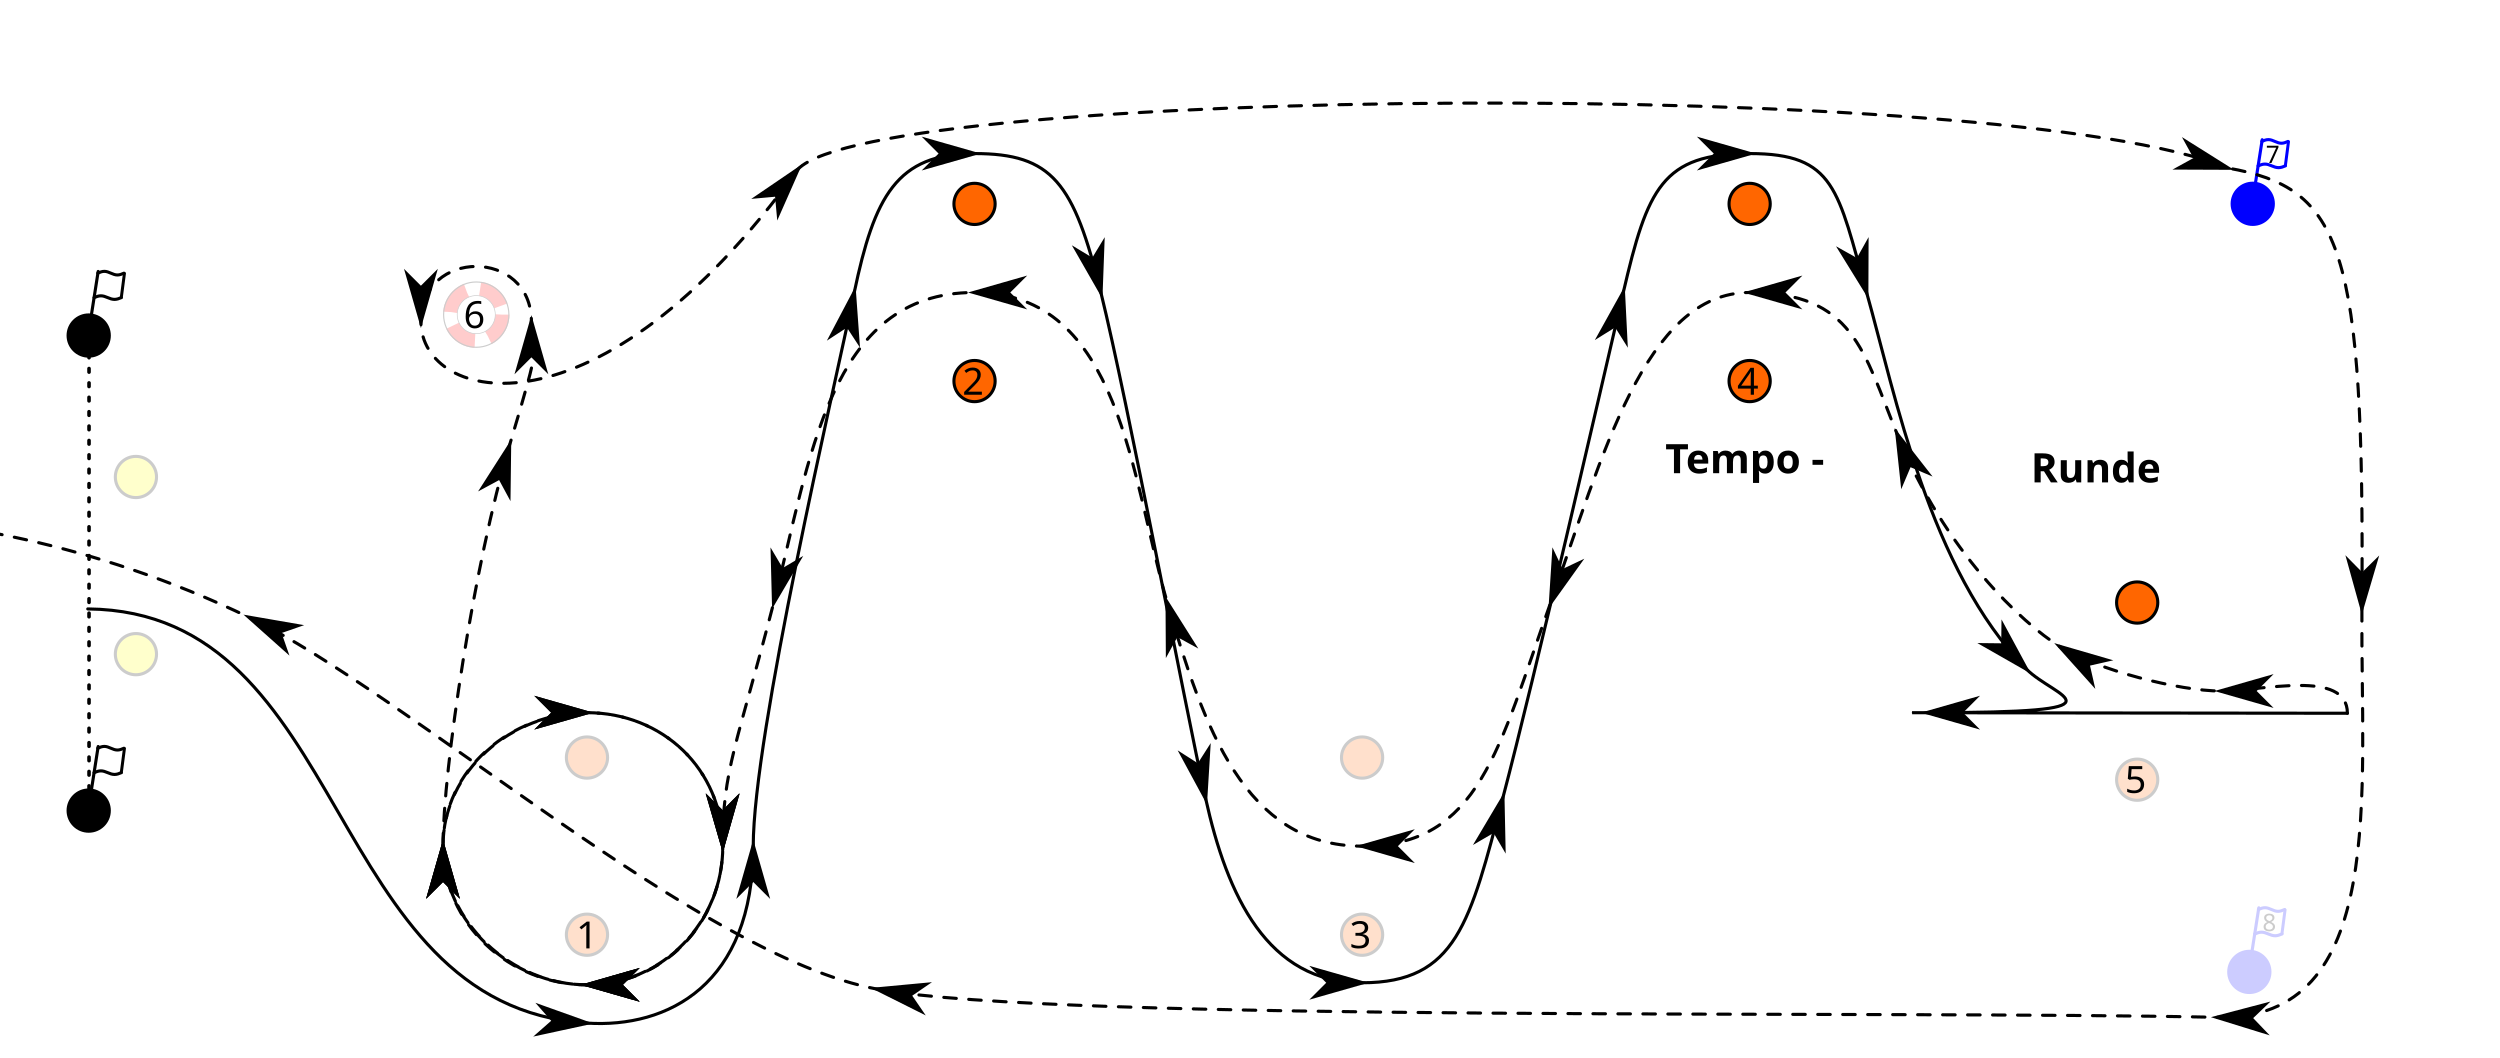
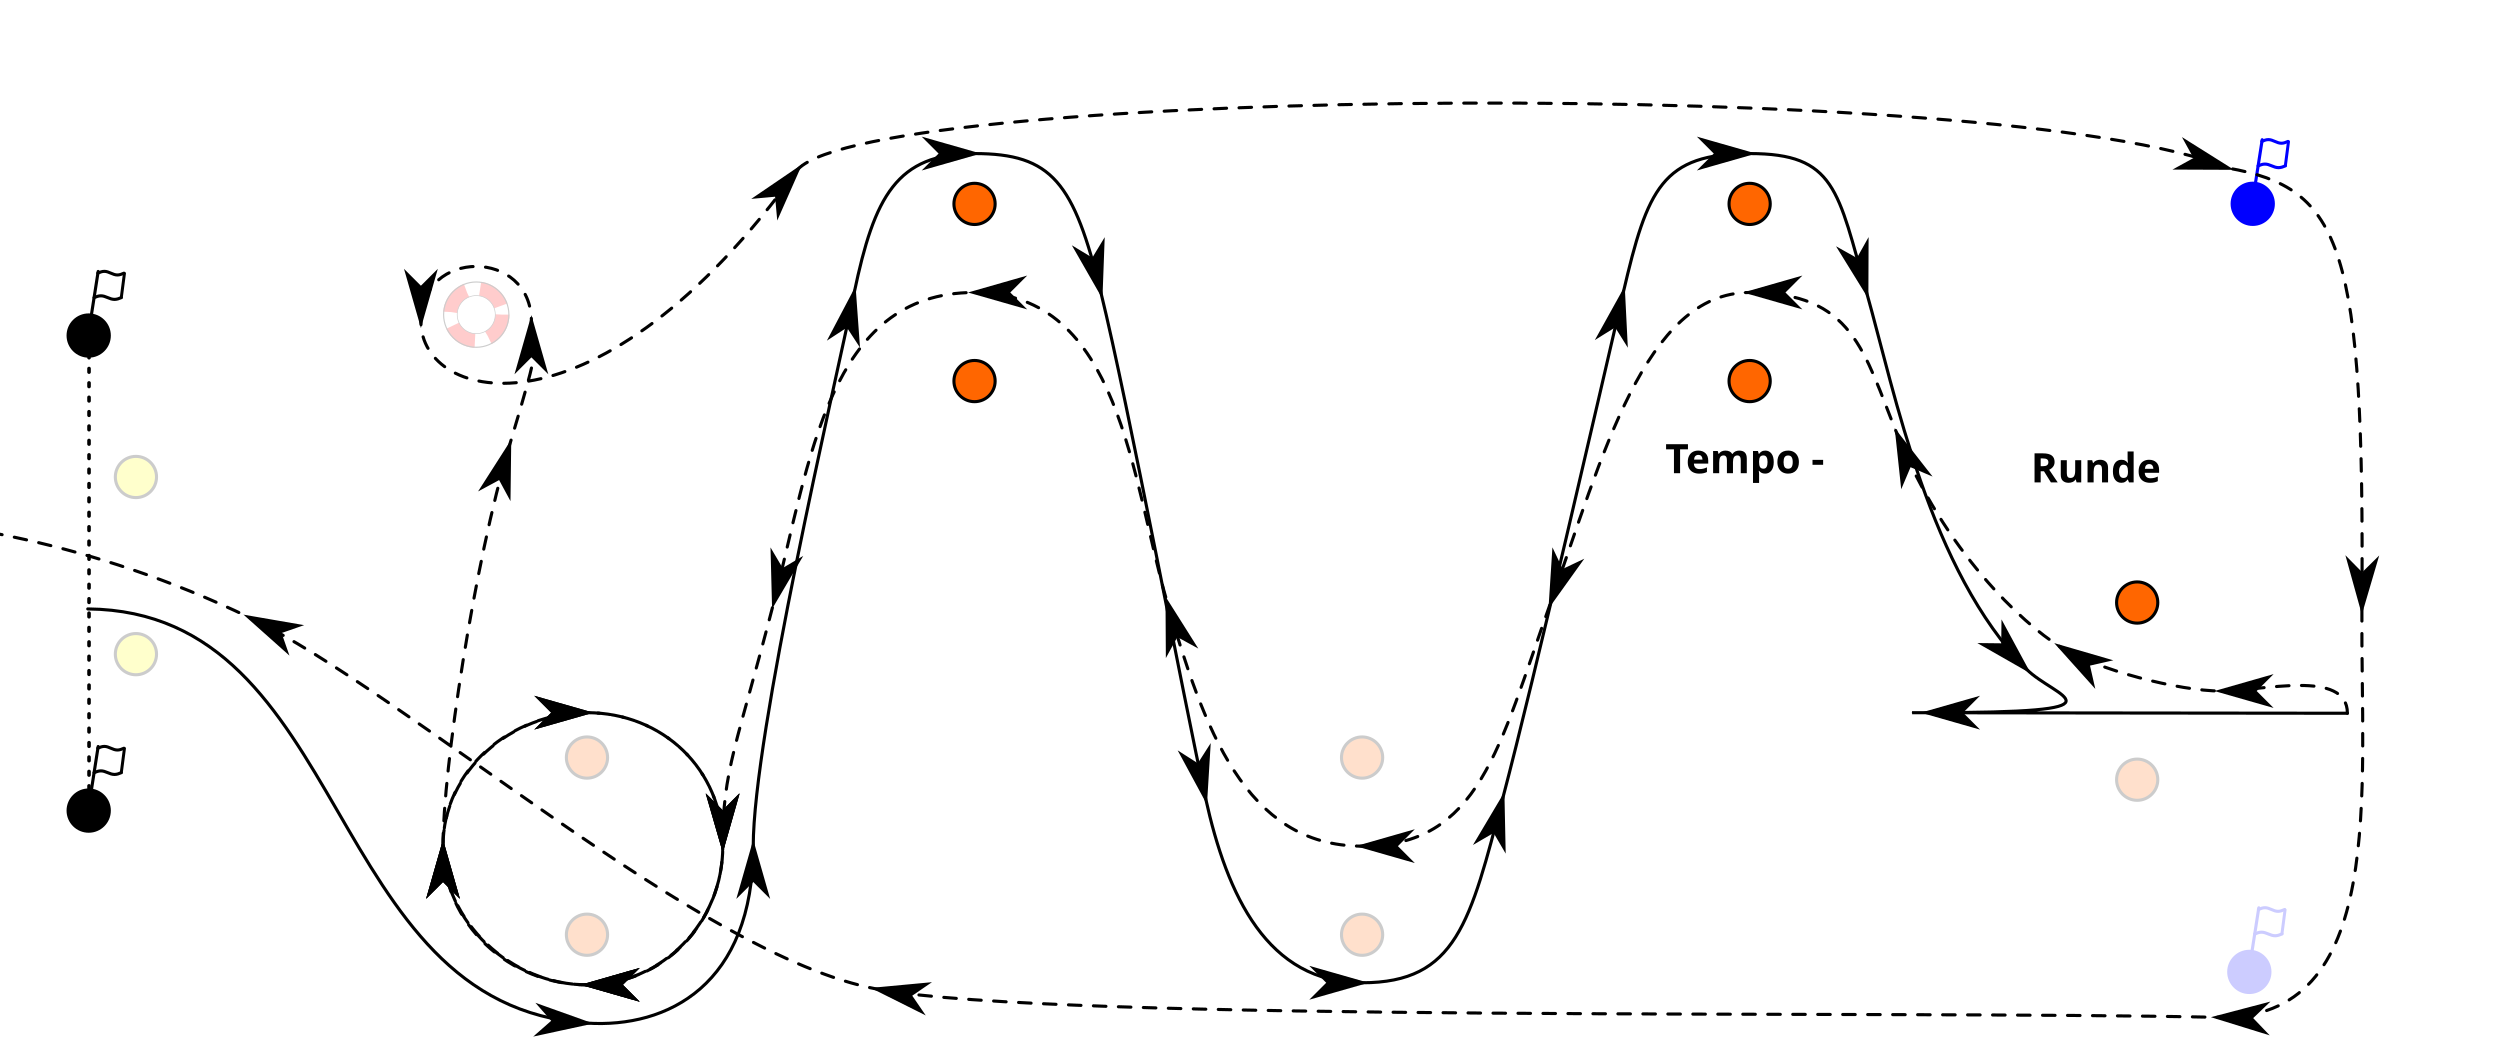
<svg xmlns="http://www.w3.org/2000/svg" version="1.0" id="svg3641" height="360.829" width="853.326" style="enable-background:new" xml:space="preserve">
  <defs id="arrows">
    <marker id="RazorWire" refX="0" refY="0" orient="auto" style="overflow:visible">
      <path id="path5527" style="fill:#34ff00;fill-opacity:1;fill-rule:evenodd;stroke:#34ff00;stroke-width:0.085pt;stroke-opacity:1" d="M 0.019,-0.632 V 0.595 L -6.621,2.568 H 9.113 L 2.979,0.595 V -0.632 L 9.166,-2.472 H -6.594 Z" />
    </marker>
    <marker orient="auto" refY="0" refX="0" id="Scissors" style="overflow:visible">
      <path id="schere" d="M 9.696,-3.847 C 8.661,-5.095 6.794,-5.052 5.4,-4.515 l -8.76,3.283 c -2.548,-1.394 -5.065,-0.995 -5.065,-1.673 0,-0.53 0.487,-0.414 0.414,-1.795 -0.07,-1.326 -1.454,-2.307 -2.763,-2.22 -1.309,-0.008 -2.666,0.995 -2.678,2.379 -0.098,1.393 1.074,2.688 2.461,2.779 1.624,0.242 4.499,-0.742 5.848,1.676 C -6.148,1.766 -7.931,1.771 -9.543,1.679 -10.882,1.602 -12.489,1.985 -13.128,3.301 c -0.617,1.261 -0.012,3.056 1.405,3.442 1.43,0.525 3.393,-0.138 3.733,-1.782 0.262,-1.267 -0.635,-1.862 -0.291,-2.322 0.26,-0.347 1.91,-0.146 4.85,-1.466 L 6.055,4.515 C 7.253,4.85 8.718,4.839 9.78,3.66 L -0.055,-0.057 Z M -9.832,-5.874 c 1.381,0.771 1.268,2.862 -0.167,3.268 -1.298,0.452 -2.956,-0.81 -2.542,-2.216 0.242,-1.154 1.764,-1.579 2.709,-1.052 z m 0.06,8.552 c 1.441,0.532 1.196,2.97 -0.269,3.298 -0.972,0.337 -2.361,-0.148 -2.459,-1.293 -0.189,-1.392 1.446,-2.65 2.728,-2.005 z" style="fill:#34ff00;fill-opacity:1;stroke:#34ff00;stroke-width:1.067;stroke-opacity:1" />
    </marker>
    <marker orient="auto" refY="0" refX="0" id="Legs" style="overflow:visible">
      <g id="g5494" transform="scale(-0.7)" style="fill:#34ff00;fill-opacity:1;stroke:#34ff00;stroke-opacity:1">
        <g id="g5496" transform="matrix(0,-1,-1,0,22.0892,22.73484)" style="fill:#34ff00;fill-opacity:1;stroke:#34ff00;stroke-opacity:1">
          <path id="path5498" d="m 22.636,22.054 c -7.371,5.036 -2.618,7.047 -6.23,14.339" style="fill:#34ff00;fill-opacity:1;fill-rule:evenodd;stroke:#34ff00;stroke-width:1.067pt;stroke-opacity:1" />
          <path id="path5500" d="m 22.825,21.918 c -1.451,8.904 3.772,9.355 4.805,14.747" style="fill:#34ff00;fill-opacity:1;fill-rule:evenodd;stroke:#34ff00;stroke-width:1.067pt;stroke-opacity:1" />
        </g>
        <path id="path5502" d="m -15.029,-7.181 -0.984,4.313 4.227,-1.305 z" style="fill:#34ff00;fill-opacity:1;fill-rule:evenodd;stroke:#34ff00;stroke-width:1.067pt;stroke-opacity:1" />
        <path id="path5504" d="m -16.23,4.861 1.999,3.946 2.418,-3.704 z" style="fill:#34ff00;fill-opacity:1;fill-rule:evenodd;stroke:#34ff00;stroke-width:1.067pt;stroke-opacity:1" />
      </g>
    </marker>
    <linearGradient id="linearGradient5477">
      <stop style="stop-color:#57e307;stop-opacity:1;" offset="0" id="stop5479" />
    </linearGradient>
    <marker style="overflow:visible" id="Arrow1Lend" refX="0" refY="0" orient="auto">
      <path style="fill-rule:evenodd;stroke:#000000;stroke-width:0.853pt;marker-start:none" d="M -10.667,0 -14.933,4.267 0,0 -14.933,-4.267 Z" id="path3104" />
    </marker>
    <marker style="overflow:visible" id="Arrow1Lstart" refX="0" refY="0" orient="auto">
      <path style="fill-rule:evenodd;stroke:#000000;stroke-width:0.853pt;marker-start:none" d="M 10.667,0 14.933,-4.267 0,0 14.933,4.267 Z" id="path3282" />
    </marker>
    <marker style="overflow:visible" id="Arrow1Lstart-7" refX="0" refY="0" orient="auto">
      <path style="fill-rule:evenodd;stroke:#000000;stroke-width:0.853pt;marker-start:none" d="M 10.667,0 14.933,-4.267 0,0 14.933,4.267 Z" id="path3282-4" />
    </marker>
    <marker style="overflow:visible" id="Arrow1Lend-6" refX="0" refY="0" orient="auto">
      <path style="fill-rule:evenodd;stroke:#000000;stroke-width:0.853pt;marker-start:none" d="M -10.667,0 -14.933,4.267 0,0 -14.933,-4.267 Z" id="path3104-0" />
    </marker>
  </defs>
  <g transform="translate(-215.4445,-435.3955)" style="display:inline" id="Parcours">
    <defs id="defs2076" />
    <g id="g1" />
    <g id="layer6" style="display:inline">
      <g transform="translate(18.94796,85.04597)" id="Zeitnahme" style="display:inline">
        <g id="g13156" transform="translate(-177.6378,-94.48819)">
          <path style="fill:#000000;fill-opacity:1;stroke:#000000;stroke-width:1.762" d="m 411.087,559.37 c 0,-3.685 -2.986,-6.678 -6.678,-6.678 -3.683,0 -6.678,2.987 -6.678,6.678 0,3.685 2.987,6.678 6.678,6.678 3.685,0 6.678,-2.987 6.678,-6.678 z" id="Zeit_oben" />
        </g>
        <g id="g13172" transform="translate(-177.6378,67.66194)">
          <path style="fill:#000000;fill-opacity:1;stroke:#000000;stroke-width:1.762" d="m 411.087,559.37 c 0,-3.685 -2.986,-6.678 -6.678,-6.678 -3.683,0 -6.678,2.987 -6.678,6.678 0,3.685 2.987,6.678 6.678,6.678 3.685,0 6.678,-2.987 6.678,-6.678 z" id="Zeit_unten" />
        </g>
        <path style="fill:none;stroke:#000000;stroke-width:1.228;stroke-linecap:round;stroke-linejoin:miter;stroke-miterlimit:4;stroke-dasharray:1.228, 3.684;stroke-dashoffset:0;stroke-opacity:1" d="m 226.886,466.315 c 0,23.379 0,46.759 0,70.138 0,19.991 0,67.885 0,87.271" id="path14169" />
      </g>
      <g transform="translate(113.4362,157.2769)" id="Tor1" opacity="0.2" style="display:inline;fill:#ff6600">
        <path style="fill:#ff6600;stroke:#000000;stroke-width:1.056" d="m 309.393,536.693 c 0,-3.883 -3.149,-7.032 -7.031,-7.032 -3.881,0 -7.031,3.148 -7.031,7.032 0,3.883 3.15,7.031 7.031,7.031 3.882,0 7.031,-3.147 7.031,-7.031 z" id="Tor1_innen" />
        <path style="fill:#ff6600;stroke:#000000;stroke-width:1.056" d="m 309.393,597.166 c 0,-3.883 -3.149,-7.032 -7.031,-7.032 -3.881,0 -7.031,3.148 -7.031,7.032 0,3.883 3.15,7.031 7.031,7.031 3.882,0 7.031,-3.147 7.031,-7.031 z" id="Tor1_aussen" />
      </g>
      <g transform="translate(226.8221,-31.69941)" id="Tor2" style="display:inline;fill:#ff6600">
        <path style="fill:#ff6600;stroke:#000000;stroke-width:1.056" d="m 328.291,536.693 c 0,-3.883 -3.149,-7.032 -7.031,-7.032 -3.881,0 -7.031,3.148 -7.031,7.032 0,3.883 3.15,7.031 7.031,7.031 3.882,0 7.031,-3.147 7.031,-7.031 z" id="Tor2_aussen" />
        <path style="fill:#ff6600;stroke:#000000;stroke-width:1.056" d="m 328.291,597.166 c 0,-3.883 -3.149,-7.032 -7.031,-7.032 -3.881,0 -7.031,3.148 -7.031,7.032 0,3.883 3.15,7.031 7.031,7.031 3.882,0 7.031,-3.147 7.031,-7.031 z" id="Tor2_innen" />
      </g>
      <g transform="translate(340.2078,157.2769)" id="Tor3" opacity="0.2" style="display:inline;fill:#ff6600">
        <path style="fill:#ff6600;stroke:#000000;stroke-width:1.056" d="m 347.189,536.693 c 0,-3.883 -3.149,-7.032 -7.031,-7.032 -3.881,0 -7.031,3.148 -7.031,7.032 0,3.883 3.15,7.031 7.031,7.031 3.882,0 7.031,-3.147 7.031,-7.031 z" id="Tor3_innen" />
        <path style="fill:#ff6600;stroke:#000000;stroke-width:1.056" d="m 347.189,597.166 c 0,-3.883 -3.149,-7.032 -7.031,-7.032 -3.881,0 -7.031,3.148 -7.031,7.032 0,3.883 3.15,7.031 7.031,7.031 3.882,0 7.031,-3.147 7.031,-7.031 z" id="Tor3_aussen" />
      </g>
      <g transform="translate(453.5935,-31.69941)" id="Tor4" style="display:inline;fill:#ff6600">
        <path style="fill:#ff6600;stroke:#000000;stroke-width:1.056" d="m 366.086,536.693 c 0,-3.883 -3.149,-7.032 -7.031,-7.032 -3.881,0 -7.031,3.148 -7.031,7.032 0,3.883 3.15,7.031 7.031,7.031 3.882,0 7.031,-3.147 7.031,-7.031 z" id="Tor4_aussen" />
        <path style="fill:#ff6600;stroke:#000000;stroke-width:1.056" d="m 366.086,597.166 c 0,-3.883 -3.149,-7.032 -7.031,-7.032 -3.881,0 -7.031,3.148 -7.031,7.032 0,3.883 3.15,7.031 7.031,7.031 3.882,0 7.031,-3.147 7.031,-7.031 z" id="Tor4_innen" />
      </g>
      <g transform="translate(566.9793,104.3635)" id="Tor5" style="display:inline;fill:#ff6600">
        <path style="fill:#ff6600;stroke:#000000;stroke-width:1.056" d="m 384.984,536.693 c 0,-3.883 -3.149,-7.032 -7.031,-7.032 -3.881,0 -7.031,3.148 -7.031,7.032 0,3.883 3.15,7.031 7.031,7.031 3.882,0 7.031,-3.147 7.031,-7.031 z" id="Tor5_oben" />
        <path style="fill:#ff6600;stroke:#000000;stroke-width:1.056" d="m 384.984,597.166 c 0,-3.883 -3.149,-7.032 -7.031,-7.032 -3.881,0 -7.031,3.148 -7.031,7.032 0,3.883 3.15,7.031 7.031,7.031 3.882,0 7.031,-3.147 7.031,-7.031 z" id="Tor5_unten" opacity="0.2" />
      </g>
      <g transform="translate(18.94796,138.3793)" id="Schikane" opacity="0.2" style="display:inline">
        <g style="fill:none" id="Ring">
          <ellipse id="path8826" style="fill:none;stroke:#ff0000;stroke-width:4.821;stroke-linecap:butt;stroke-linejoin:round;stroke-miterlimit:4;stroke-dasharray:9.643, 4.821;stroke-dashoffset:0;stroke-opacity:1" cx="359.055" cy="404.409" rx="8.928" ry="8.928" />
          <ellipse style="display:inline;fill:none;stroke:#000000;stroke-width:0.229;stroke-linecap:round;stroke-linejoin:round;stroke-miterlimit:4;stroke-dasharray:none;stroke-dashoffset:0;stroke-opacity:1" id="path3620" cx="359.055" cy="404.409" rx="6.5" ry="6.5" />
          <ellipse style="display:inline;fill:none;stroke:#000000;stroke-width:0.393;stroke-linecap:round;stroke-linejoin:round;stroke-miterlimit:4;stroke-dasharray:none;stroke-dashoffset:0;stroke-opacity:1" id="path2733" cx="359.055" cy="404.409" rx="11.142" ry="11.142" />
        </g>
      </g>
      <g transform="translate(-40.52031,61.51377)" id="StartZiel" opacity="0.2" style="display:inline">
        <path style="fill:#ffff00;stroke:#000000;stroke-width:1.056" d="m 309.393,536.693 c 0,-3.883 -3.149,-7.032 -7.031,-7.032 -3.881,0 -7.031,3.148 -7.031,7.032 0,3.883 3.15,7.031 7.031,7.031 3.882,0 7.031,-3.147 7.031,-7.031 z" id="StartZiel_oben" />
        <path style="fill:#ffff00;stroke:#000000;stroke-width:1.056" d="m 309.393,597.166 c 0,-3.883 -3.149,-7.032 -7.031,-7.032 -3.881,0 -7.031,3.148 -7.031,7.032 0,3.883 3.15,7.031 7.031,7.031 3.882,0 7.031,-3.147 7.031,-7.031 z" id="StartZiel_unten" />
      </g>
    </g>
  </g>
  <g transform="translate(-215.4445,-435.3955)" style="display:inline" id="ParcoursLabel">
    <defs id="defs2832" />
    <g id="g3113" style="display:inline">
-       <text xml:space="preserve" style="font-style:normal;font-weight:normal;font-size:12.8px;line-height:0%;font-family:'Arial Black';display:inline;fill:#000000;fill-opacity:1;stroke:none;stroke-width:1.067" x="373.691" y="547.37" id="Nummer_Schikane">
+       <text xml:space="preserve" style="font-style:normal;font-weight:normal;font-size:12.8px;line-height:0%;font-family:'Arial Black';display:inline;fill:#000000;fill-opacity:1;stroke:none;stroke-width:1.067" x="373.691" y="547.37" id="Nummer_Schikane" opacity="0">
        <tspan id="tspan3032" x="373.691" y="547.37" style="font-size:12.8px;line-height:1.25;stroke-width:1.067">6</tspan>
      </text>
-       <text xml:space="preserve" style="font-style:normal;font-weight:normal;font-size:12.8px;line-height:0%;font-family:'Arial Black';display:inline;fill:#000000;fill-opacity:1;stroke:none;stroke-width:1.067" x="412.13" y="759.102" id="Nummer_Tor1">
+       <text xml:space="preserve" style="font-style:normal;font-weight:normal;font-size:12.8px;line-height:0%;font-family:'Arial Black';display:inline;fill:#000000;fill-opacity:1;stroke:none;stroke-width:1.067" x="412.13" y="759.102" id="Nummer_Tor1" opacity="0">
        <tspan id="tspan3036" x="412.13" y="759.102" style="font-size:12.8px;line-height:1.25;stroke-width:1.067">1</tspan>
      </text>
-       <text xml:space="preserve" style="font-style:normal;font-weight:normal;font-size:12.8px;line-height:0%;font-family:'Arial Black';display:inline;fill:#000000;fill-opacity:1;stroke:none;stroke-width:1.067" x="808.383" y="570.125" id="Nummer_Tor4">
+       <text xml:space="preserve" style="font-style:normal;font-weight:normal;font-size:12.8px;line-height:0%;font-family:'Arial Black';display:inline;fill:#000000;fill-opacity:1;stroke:none;stroke-width:1.067" x="808.383" y="570.125" id="Nummer_Tor4" opacity="0">
        <tspan id="tspan3040" x="808.383" y="570.125" style="font-size:12.8px;line-height:1.25;stroke-width:1.067">4</tspan>
      </text>
-       <text xml:space="preserve" style="font-style:normal;font-weight:normal;font-size:12.8px;line-height:0%;font-family:'Arial Black';display:inline;fill:#000000;fill-opacity:1;stroke:none;stroke-width:1.067" x="940.704" y="706.032" id="Nummer_Tor5">
+       <text xml:space="preserve" style="font-style:normal;font-weight:normal;font-size:12.8px;line-height:0%;font-family:'Arial Black';display:inline;fill:#000000;fill-opacity:1;stroke:none;stroke-width:1.067" x="940.704" y="706.032" id="Nummer_Tor5" opacity="0">
        <tspan id="tspan3044" x="940.704" y="706.032" style="font-size:12.8px;line-height:1.25;stroke-width:1.067">5</tspan>
      </text>
-       <text xml:space="preserve" style="font-style:normal;font-weight:normal;font-size:12.8px;line-height:0%;font-family:'Arial Black';display:inline;fill:#000000;fill-opacity:1;stroke:none;stroke-width:1.067" x="676.131" y="759.024" id="Nummer_Tor3">
+       <text xml:space="preserve" style="font-style:normal;font-weight:normal;font-size:12.8px;line-height:0%;font-family:'Arial Black';display:inline;fill:#000000;fill-opacity:1;stroke:none;stroke-width:1.067" x="676.131" y="759.024" id="Nummer_Tor3" opacity="0">
        <tspan id="tspan3048" x="676.131" y="759.024" style="font-size:12.8px;line-height:1.25;stroke-width:1.067">3</tspan>
      </text>
      <g transform="translate(579.9631,-35.51099)" id="Speedboje_oben" style="display:inline">
        <path id="path3052" d="m 411.087,540.472 c 0,-3.685 -2.986,-6.678 -6.678,-6.678 -3.683,0 -6.678,2.987 -6.678,6.678 0,3.685 2.987,6.678 6.678,6.678 3.685,0 6.678,-2.987 6.678,-6.678 z" style="fill:#0000ff;fill-opacity:1;stroke:#0000ff;stroke-width:1.762" />
        <g style="stroke:#0000ff" id="g3062">
          <path id="path3054" d="m 407.511,519.18 c 0.372,-0.161 0.745,-0.325 1.117,-0.438 0.372,-0.114 0.744,-0.181 1.117,-0.181 0.372,0 0.744,0.063 1.117,0.181 0.372,0.113 0.744,0.273 1.116,0.438 0.369,0.16 0.745,0.321 1.117,0.434 0.369,0.114 0.745,0.181 1.117,0.181 0.368,0 0.745,-0.064 1.117,-0.181 0.368,-0.113 0.744,-0.274 1.117,-0.434" style="fill:none;stroke:#0000ff;stroke-width:1.052;stroke-linecap:round;stroke-linejoin:round" />
          <path id="path3056" d="m 407.643,518.601 -2.7,17.3 v 0.258 0" style="fill:none;stroke:#0000ff;stroke-width:1.067;stroke-linecap:round;stroke-linejoin:round" />
          <path id="path3058" d="m 406.246,527.522 c 0.384,-0.158 0.775,-0.317 1.163,-0.429 0.383,-0.113 0.775,-0.179 1.163,-0.179 0.383,0 0.774,0.062 1.163,0.179 0.387,0.112 0.774,0.271 1.163,0.429 0.387,0.159 0.774,0.317 1.162,0.433 0.388,0.109 0.775,0.175 1.163,0.175 0.388,0 0.775,-0.062 1.163,-0.175 0.387,-0.112 0.775,-0.271 1.163,-0.433" style="fill:none;stroke:#0000ff;stroke-width:1.067;stroke-linecap:round;stroke-linejoin:round" />
          <path id="path3060" d="m 416.604,519.31 -1.039,7.969 v 0.12 0" style="fill:none;stroke:#0000ff;stroke-width:1.024;stroke-linecap:round" />
        </g>
-         <text xml:space="preserve" style="font-style:normal;font-weight:normal;font-size:12.8px;line-height:0%;font-family:'Arial Black';fill:#000000;fill-opacity:1;stroke:none;stroke-width:1.067" x="408.873" y="526.543" id="Nummer_Speedboje_oben">
+         <text xml:space="preserve" style="font-style:normal;font-weight:normal;font-size:12.8px;line-height:0%;font-family:'Arial Black';fill:#000000;fill-opacity:1;stroke:none;stroke-width:1.067" x="408.873" y="526.543" id="Nummer_Speedboje_oben" opacity="0">
          <tspan id="tspan3064" x="408.873" y="526.543" style="font-size:8.242px;line-height:1.25;stroke-width:1.067">7</tspan>
        </text>
      </g>
-       <text xml:space="preserve" style="font-style:normal;font-weight:normal;font-size:12.8px;line-height:0%;font-family:'Arial Black';display:inline;fill:#000000;fill-opacity:1;stroke:none;stroke-width:1.067" x="543.926" y="570.125" id="Nummer_Tor2">
+       <text xml:space="preserve" style="font-style:normal;font-weight:normal;font-size:12.8px;line-height:0%;font-family:'Arial Black';display:inline;fill:#000000;fill-opacity:1;stroke:none;stroke-width:1.067" x="543.926" y="570.125" id="Nummer_Tor2" opacity="0">
        <tspan id="tspan3088" x="543.926" y="570.125" style="font-size:12.8px;line-height:1.25;stroke-width:1.067">2</tspan>
      </text>
      <g id="Zeit_oben_Flagge">
        <path id="path3092" d="m 248.821,528.636 c 0.372,-0.161 0.745,-0.325 1.117,-0.438 0.372,-0.114 0.744,-0.181 1.117,-0.181 0.372,0 0.744,0.063 1.117,0.181 0.372,0.113 0.744,0.273 1.116,0.438 0.369,0.16 0.745,0.321 1.117,0.434 0.369,0.114 0.745,0.181 1.117,0.181 0.368,0 0.745,-0.064 1.117,-0.181 0.368,-0.113 0.744,-0.274 1.117,-0.434" style="display:inline;fill:none;stroke:#000000;stroke-width:1.052;stroke-linecap:round;stroke-linejoin:round" />
        <path id="path3094" d="m 248.953,528.057 -2.7,17.3 v 0.258 0" style="display:inline;fill:none;stroke:#000000;stroke-width:1.067;stroke-linecap:round;stroke-linejoin:round" />
        <path id="path3096" d="m 247.556,536.977 c 0.384,-0.158 0.775,-0.317 1.163,-0.429 0.383,-0.113 0.775,-0.179 1.163,-0.179 0.383,0 0.774,0.062 1.163,0.179 0.387,0.112 0.774,0.271 1.163,0.429 0.387,0.159 0.774,0.317 1.162,0.433 0.388,0.109 0.775,0.175 1.163,0.175 0.388,0 0.775,-0.062 1.163,-0.175 0.387,-0.112 0.775,-0.271 1.163,-0.433" style="display:inline;fill:none;stroke:#000000;stroke-width:1.067;stroke-linecap:round;stroke-linejoin:round" />
        <path id="path3098" d="m 257.914,528.766 -1.039,7.969 v 0.12 0" style="display:inline;fill:none;stroke:#000000;stroke-width:1.024;stroke-linecap:round" />
      </g>
      <g id="Zeit_unten_Flagge">
        <path id="path3102" d="m 248.821,690.786 c 0.372,-0.161 0.745,-0.325 1.117,-0.438 0.372,-0.114 0.744,-0.181 1.117,-0.181 0.372,0 0.744,0.063 1.117,0.181 0.372,0.113 0.744,0.273 1.116,0.438 0.369,0.16 0.745,0.321 1.117,0.434 0.369,0.114 0.745,0.181 1.117,0.181 0.368,0 0.745,-0.064 1.117,-0.181 0.368,-0.113 0.744,-0.274 1.117,-0.434" style="display:inline;fill:none;stroke:#000000;stroke-width:1.052;stroke-linecap:round;stroke-linejoin:round" />
        <path id="path3105" d="m 248.953,690.207 -2.7,17.3 v 0.258 0" style="display:inline;fill:none;stroke:#000000;stroke-width:1.067;stroke-linecap:round;stroke-linejoin:round" />
        <path id="path3107" d="m 247.556,699.127 c 0.384,-0.158 0.775,-0.317 1.163,-0.429 0.383,-0.113 0.775,-0.179 1.163,-0.179 0.383,0 0.774,0.062 1.163,0.179 0.387,0.112 0.774,0.271 1.163,0.429 0.387,0.159 0.774,0.317 1.162,0.433 0.388,0.109 0.775,0.175 1.163,0.175 0.388,0 0.775,-0.062 1.163,-0.175 0.387,-0.112 0.775,-0.271 1.163,-0.433" style="display:inline;fill:none;stroke:#000000;stroke-width:1.067;stroke-linecap:round;stroke-linejoin:round" />
        <path id="path3109" d="m 257.914,690.916 -1.039,7.969 v 0.12 0" style="display:inline;fill:none;stroke:#000000;stroke-width:1.024;stroke-linecap:round" />
      </g>
    </g>
  </g>
  <g transform="translate(363.3543,-208.7303)" id="Speedboje_unten" opacity="0.2" style="display:inline;enable-background:new">
    <path id="path2174" d="m 411.087,540.472 c 0,-3.685 -2.986,-6.678 -6.678,-6.678 -3.683,0 -6.678,2.987 -6.678,6.678 0,3.685 2.987,6.678 6.678,6.678 3.685,0 6.678,-2.987 6.678,-6.678 z" style="fill:#0000ff;fill-opacity:1;stroke:#0000ff;stroke-width:1.762" />
    <g style="fill:none;stroke:#0000ff" id="g2184">
      <path id="path2176" d="m 407.511,519.18 c 0.372,-0.161 0.745,-0.325 1.117,-0.438 0.372,-0.114 0.744,-0.181 1.117,-0.181 0.372,0 0.744,0.063 1.117,0.181 0.372,0.113 0.744,0.273 1.116,0.438 0.369,0.16 0.745,0.321 1.117,0.434 0.369,0.114 0.745,0.181 1.117,0.181 0.368,0 0.745,-0.064 1.117,-0.181 0.368,-0.113 0.744,-0.274 1.117,-0.434" style="fill:none;stroke:#0000ff;stroke-width:1.052;stroke-linecap:round;stroke-linejoin:round" />
      <path id="path2178" d="m 407.643,518.601 -2.7,17.3 v 0.258 0" style="fill:none;stroke:#0000ff;stroke-width:1.067;stroke-linecap:round;stroke-linejoin:round" />
      <path id="path2180" d="m 406.246,527.522 c 0.384,-0.158 0.775,-0.317 1.163,-0.429 0.383,-0.113 0.775,-0.179 1.163,-0.179 0.383,0 0.774,0.062 1.163,0.179 0.387,0.112 0.774,0.271 1.163,0.429 0.387,0.159 0.774,0.317 1.162,0.433 0.388,0.109 0.775,0.175 1.163,0.175 0.388,0 0.775,-0.062 1.163,-0.175 0.387,-0.112 0.775,-0.271 1.163,-0.433" style="fill:none;stroke:#0000ff;stroke-width:1.067;stroke-linecap:round;stroke-linejoin:round" />
      <path id="path2182" d="m 416.604,519.31 -1.039,7.969 v 0.12 0" style="fill:none;stroke:#0000ff;stroke-width:1.024;stroke-linecap:round" />
    </g>
-     <text xml:space="preserve" style="font-style:normal;font-weight:normal;font-size:12.8px;line-height:0%;font-family:'Arial Black';fill:#000000;fill-opacity:1;stroke:none;stroke-width:1.067" x="408.873" y="526.543" id="Nummer_Speedboje_unten">
+     <text xml:space="preserve" style="font-style:normal;font-weight:normal;font-size:12.8px;line-height:0%;font-family:'Arial Black';fill:#000000;fill-opacity:1;stroke:none;stroke-width:1.067" x="408.873" y="526.543" id="Nummer_Speedboje_unten" opacity="0">
      <tspan id="tspan2186" x="408.873" y="526.543" style="font-size:8.242px;line-height:1.25;stroke-width:1.067">8</tspan>
    </text>
  </g>
  <g transform="translate(-215.4445,-435.3955)" style="display:inline" id="Klasse7_rc1">
    <path id="path283" d="m 169.627,612.629 c 24.841,0 76.611,7.311 130.916,33.523 54.305,26.212 153.082,115.392 214.258,126.852 61.175,11.46 344.715,7.203 457.502,9.635 58.227,1.256 48.857,-76.649 49.331,-139.684 0.934,-124.03 -6.726,-143.298 -45.752,-150.207 -76.323,-31.367 -460.993,-27.835 -488.056,0.398 -68.294,94.744 -128.713,79.877 -128.713,52.004 0,-25.079 37.712,-25.079 37.712,0 0,15.274 4.503,2.236 -7.509,42.396 -12.012,40.159 -22.661,110.333 -22.663,136.631 -0.002,25.87 23.429,47.369 49.146,47.369 25.717,0 46.349,-21 46.349,-47.333 0,-26.333 -20.632,-45.56 -46.349,-45.56 -25.717,0 -49.143,19.227 -49.143,45.525 0,26.298 23.427,47.369 49.143,47.369 25.717,0 46.511,-21.463 46.349,-47.369 -0.162,-25.905 4.927,-34.694 17.386,-83.061 12.459,-48.205 18.565,-105.888 68.518,-105.888 49.951,0 53.474,63.607 65.829,105.888 12.355,42.281 26.346,83.093 66.486,83.093 40.14,0 46.62,-33.374 64.356,-83.093 17.568,-49.246 32.096,-105.888 67.927,-105.888 35.298,0 38.862,19.997 50.33,48.31 16.312,40.274 42.763,64.531 55.497,72.541 12.734,8.01 40.856,15.184 55.013,15.184 13.99,0 43.19,-7.596 43.19,7.587" style="display:inline;fill:none;stroke:#000000;stroke-width:1.066;stroke-linecap:round;stroke-linejoin:round;stroke-miterlimit:4;stroke-dasharray:4.263, 4.263;stroke-dashoffset:0;stroke-opacity:1;marker-start:none;marker-mid:url(#Arrow1Lstart);marker-end:none" />
    <path id="path285" d="m 1016.681,678.851 c 0,0 -181.32,-0.198 -143.404,-0.198 71.653,0 43.372,-5.128 33.803,-14.92 -33.088,-33.861 -44.668,-93.599 -54.502,-128.504 -9.872,-35.04 -10.65,-47.416 -39.929,-47.416 -29.812,0 -34.872,11.88 -43.129,47.416 -8.23,35.422 -29.987,130.291 -41.14,172.64 -11.118,42.214 -15.723,62.976 -48.015,62.976 -32.292,0 -46.073,-29.711 -53.419,-62.976 -7.37,-33.373 -26.464,-134.966 -35.736,-172.64 -9.241,-37.547 -16.614,-47.416 -43.159,-47.416 -26.543,-0.002 -34.159,14.604 -41.026,47.416 -6.867,32.812 -34.478,151.155 -34.478,188.984 0,47.333 -29.181,62.188 -56.749,60.4 -90.351,-5.86 -80.168,-140.501 -170.394,-141.372" style="display:inline;fill:none;stroke:#000000;stroke-width:1.067;stroke-linecap:round;stroke-linejoin:round;stroke-miterlimit:4;stroke-dashoffset:0;stroke-opacity:1;marker-start:none;marker-mid:url(#Arrow1Lstart);marker-end:none" />
    <path id="path287" d="m 462.148,724.213 c 0,-26.333 -20.632,-45.56 -46.349,-45.56 -25.717,0 -49.143,19.827 -49.143,45.56 0,26.47 22.661,47.333 49.143,47.333 26.47,0 46.349,-21.463 46.349,-47.333 z" style="display:inline;fill:none;stroke:#000000;stroke-width:1.067;stroke-linecap:round;stroke-linejoin:round;stroke-miterlimit:4;stroke-dasharray:4.267, 4.267;stroke-dashoffset:3.8;stroke-opacity:1;marker-start:none;marker-mid:url(#Arrow1Lstart);marker-end:none" />
    <text id="text289" y="876.114" x="243.389" style="font-style:normal;font-weight:normal;font-size:12.8px;line-height:0%;font-family:Verdana;display:inline;fill:#e6e6e6;fill-opacity:1;stroke:none;stroke-width:1.067" xml:space="preserve">
      <tspan id="tspan291" y="876.114" x="243.389" style="font-size:19.2px;line-height:1.25;stroke-width:1.067">Ablegen - Startlinie - in den Parcours, d.h. außen um die Tore 1 - 2 - 3 - 4 -</tspan>
      <tspan id="tspan293" y="900.114" x="243.389" style="font-size:19.2px;line-height:1.25;stroke-width:1.067">rückwärts durch das Tor 5 - vorwärts wieder in den Parcours, d.h. durch die Tore</tspan>
      <tspan id="tspan295" y="924.114" x="243.389" style="font-size:19.2px;line-height:1.25;stroke-width:1.067">4 - 3 - 2 - schnelle Umkreisung des Tores 1 (das Tor 1 bleibt an der Steuerbordseite!) -</tspan>
      <tspan id="tspan298" y="948.114" x="243.389" style="font-size:19.2px;line-height:1.25;stroke-width:1.067">Schikane an der Tonne 6 - Temporunde: <tspan id="tspan300" style="font-weight:bold;font-size:19.2px;fill:#e6e6e6;stroke-width:1.067">außen</tspan> an den Toren 2 und 4, um die</tspan>
      <tspan id="tspan302" y="972.114" x="243.389" style="font-size:19.2px;line-height:1.25;stroke-width:1.067">Tonne 7, <tspan id="tspan304" style="font-weight:bold;font-size:19.2px;fill:#e6e6e6;stroke-width:1.067">innen</tspan> an den Toren 4 und 2 vorbei - Ziellinie - anlegen.</tspan>
    </text>
    <g transform="translate(18.94796,138.3793)" id="g306">
      <text xml:space="preserve" style="font-style:normal;font-weight:bold;font-size:12.8px;line-height:0%;font-family:Verdana;fill:#000000;fill-opacity:1;stroke:none;stroke-width:1.067" x="764.899" y="458.537" id="text308">
        <tspan id="tspan310" x="764.899" y="458.537" style="font-size:13.867px;line-height:1.25;stroke-width:1.067">Tempo -</tspan>
      </text>
      <text xml:space="preserve" style="font-style:normal;font-weight:bold;font-size:12.8px;line-height:0%;font-family:Verdana;fill:#000000;fill-opacity:1;stroke:none;stroke-width:1.067" x="889.699" y="461.668" id="text312">
        <tspan id="tspan314" x="889.699" y="461.668" style="font-size:13.867px;line-height:1.25;stroke-width:1.067">Runde</tspan>
      </text>
    </g>
    <text id="text316" y="328.002" x="595.582" style="font-style:normal;font-weight:normal;font-size:12.8px;line-height:0%;font-family:Verdana;text-align:center;text-anchor:middle;display:inline;fill:#000000;fill-opacity:1;stroke:none;stroke-width:1.067" xml:space="preserve">
      <tspan style="font-weight:bold;font-size:38.4px;line-height:1.25;text-align:center;text-anchor:middle;stroke-width:1.067" y="328.002" x="595.582" id="tspan318">DMYV-Jugend</tspan>
      <tspan id="tspan320" style="font-weight:bold;font-size:38.4px;line-height:1.25;text-align:center;text-anchor:middle;stroke-width:1.067" y="376.002" x="595.582">Motorboot-Slalom</tspan>
      <tspan style="font-weight:bold;font-size:38.4px;line-height:1.25;text-align:center;text-anchor:middle;stroke-width:1.067" id="tspan322" y="424.002" x="595.582">Klasse 7 rc1</tspan>
    </text>
  </g>
  <g id="Export_Area" style="display:inline;opacity:1" transform="translate(-180.8124,-194.4877)">
    <g id="g2" />
    <g id="g3" />
  </g>
</svg>
